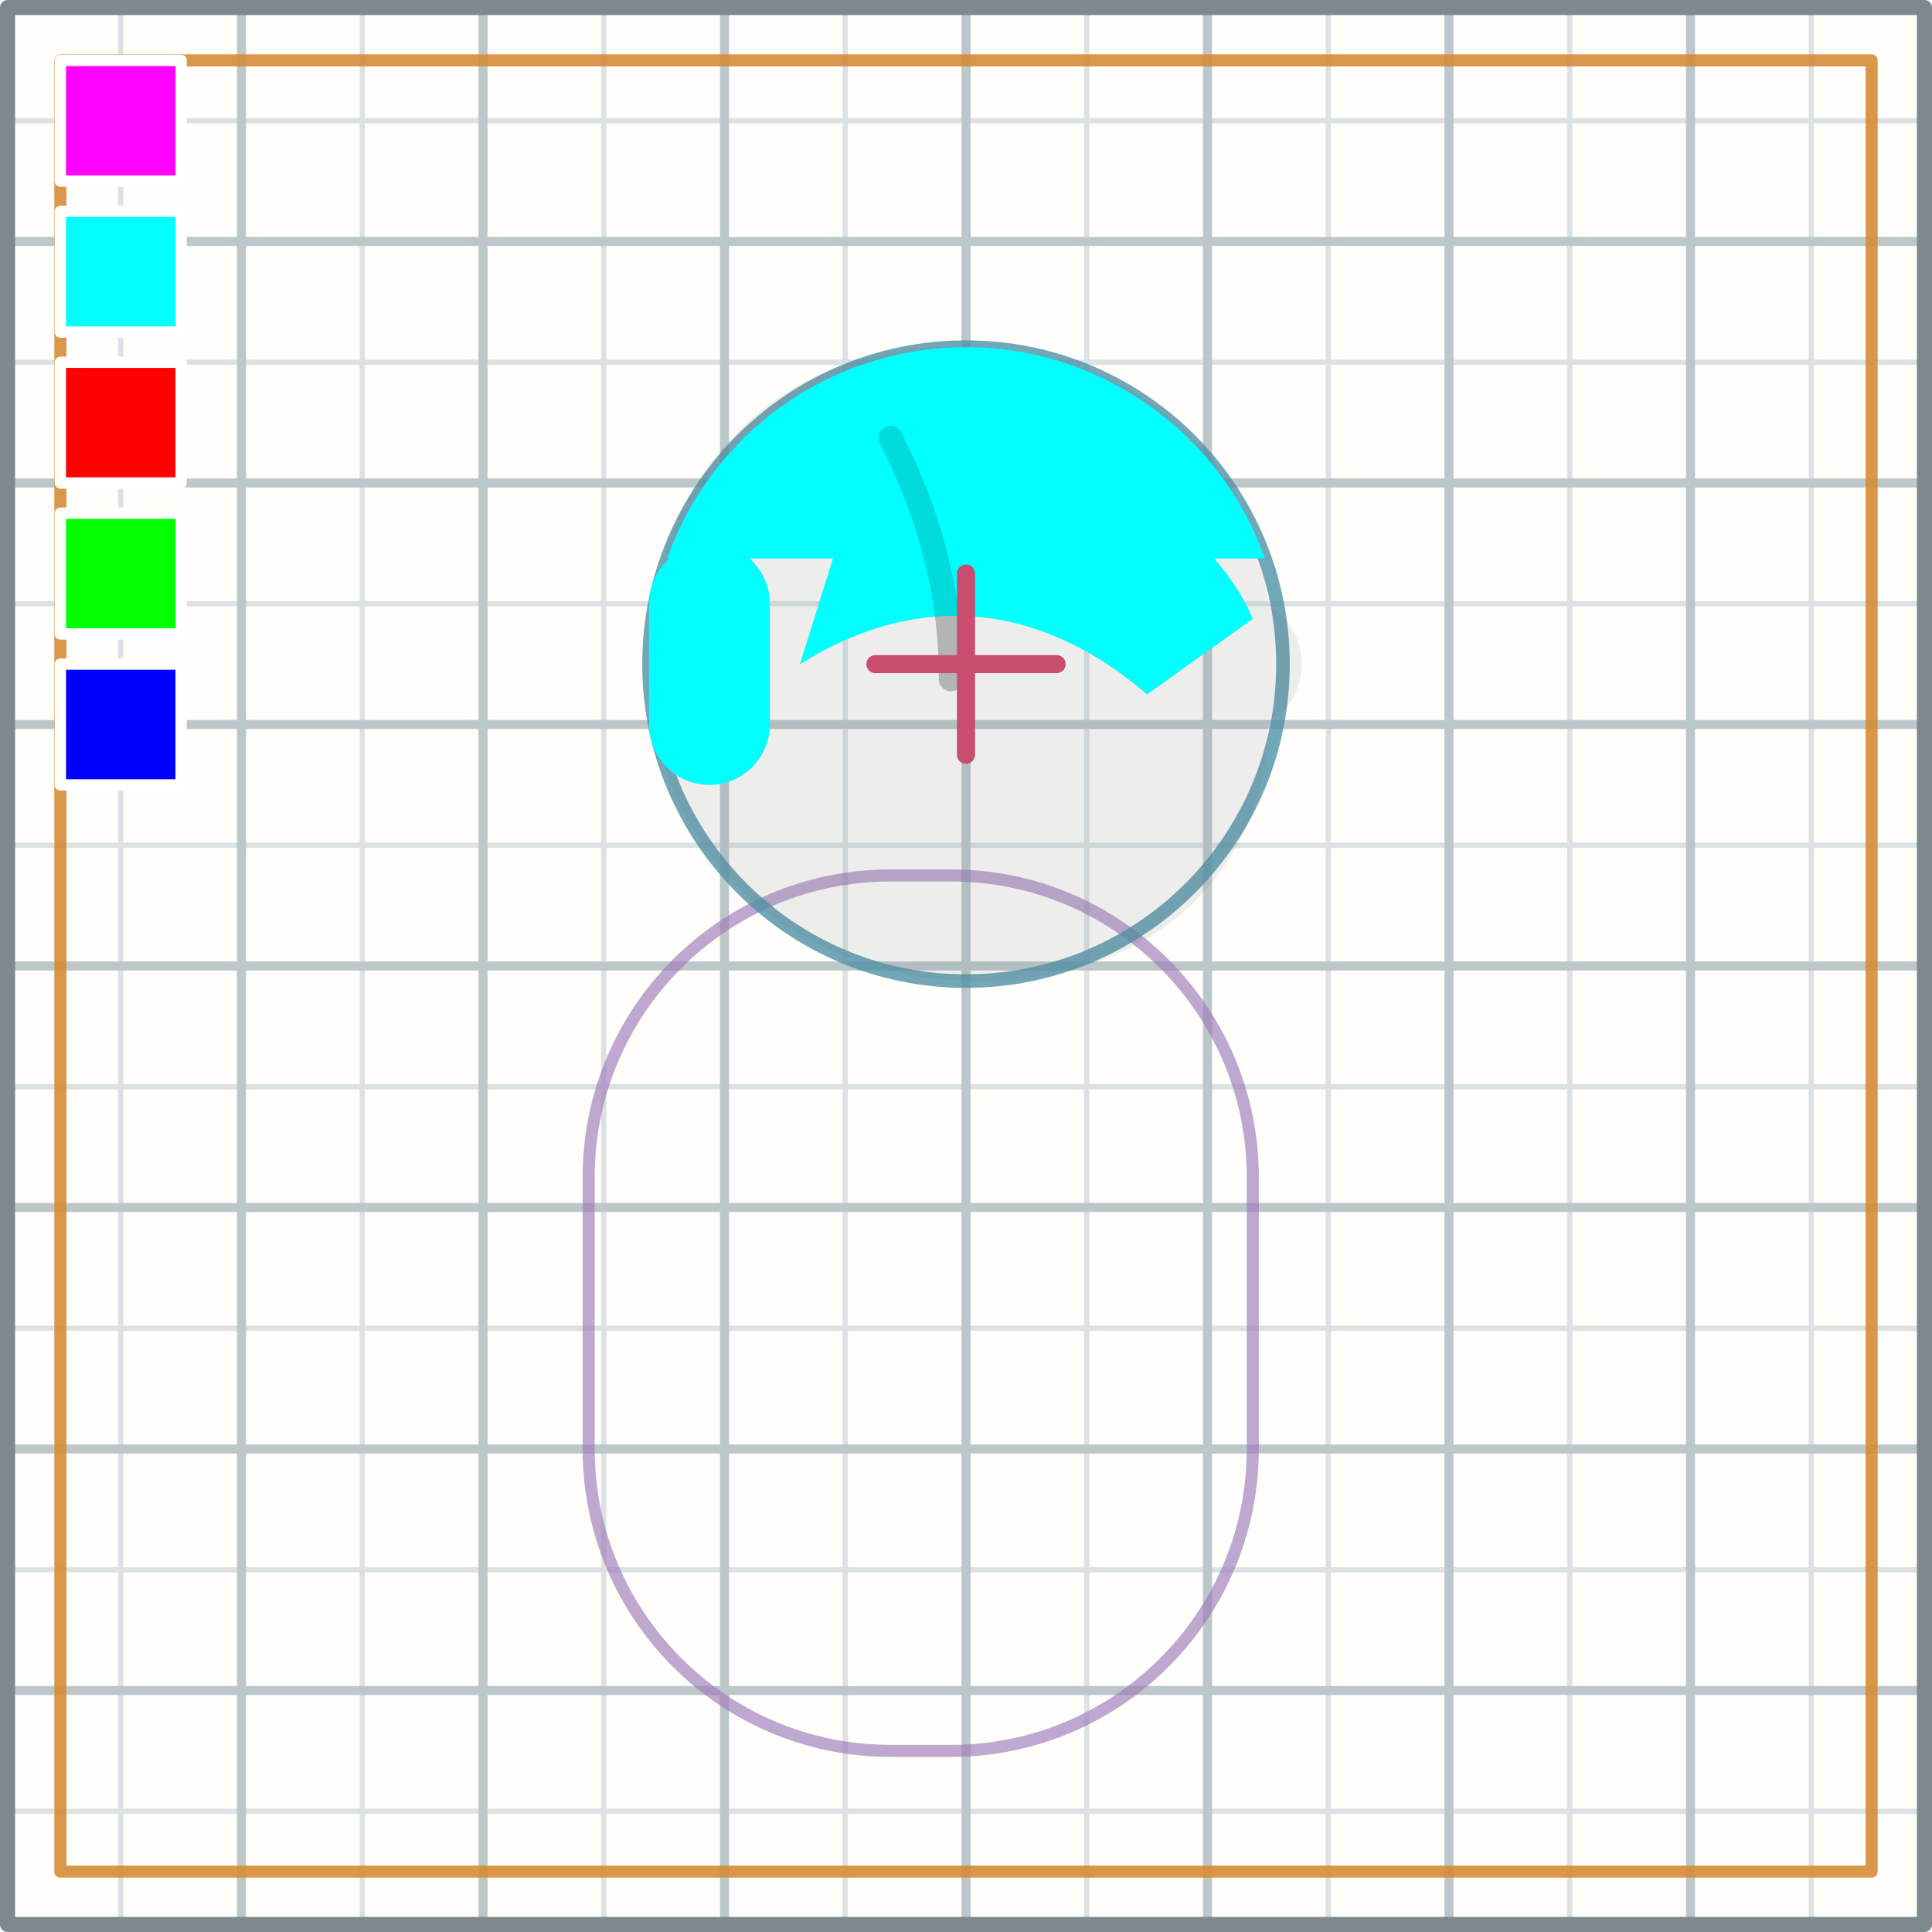
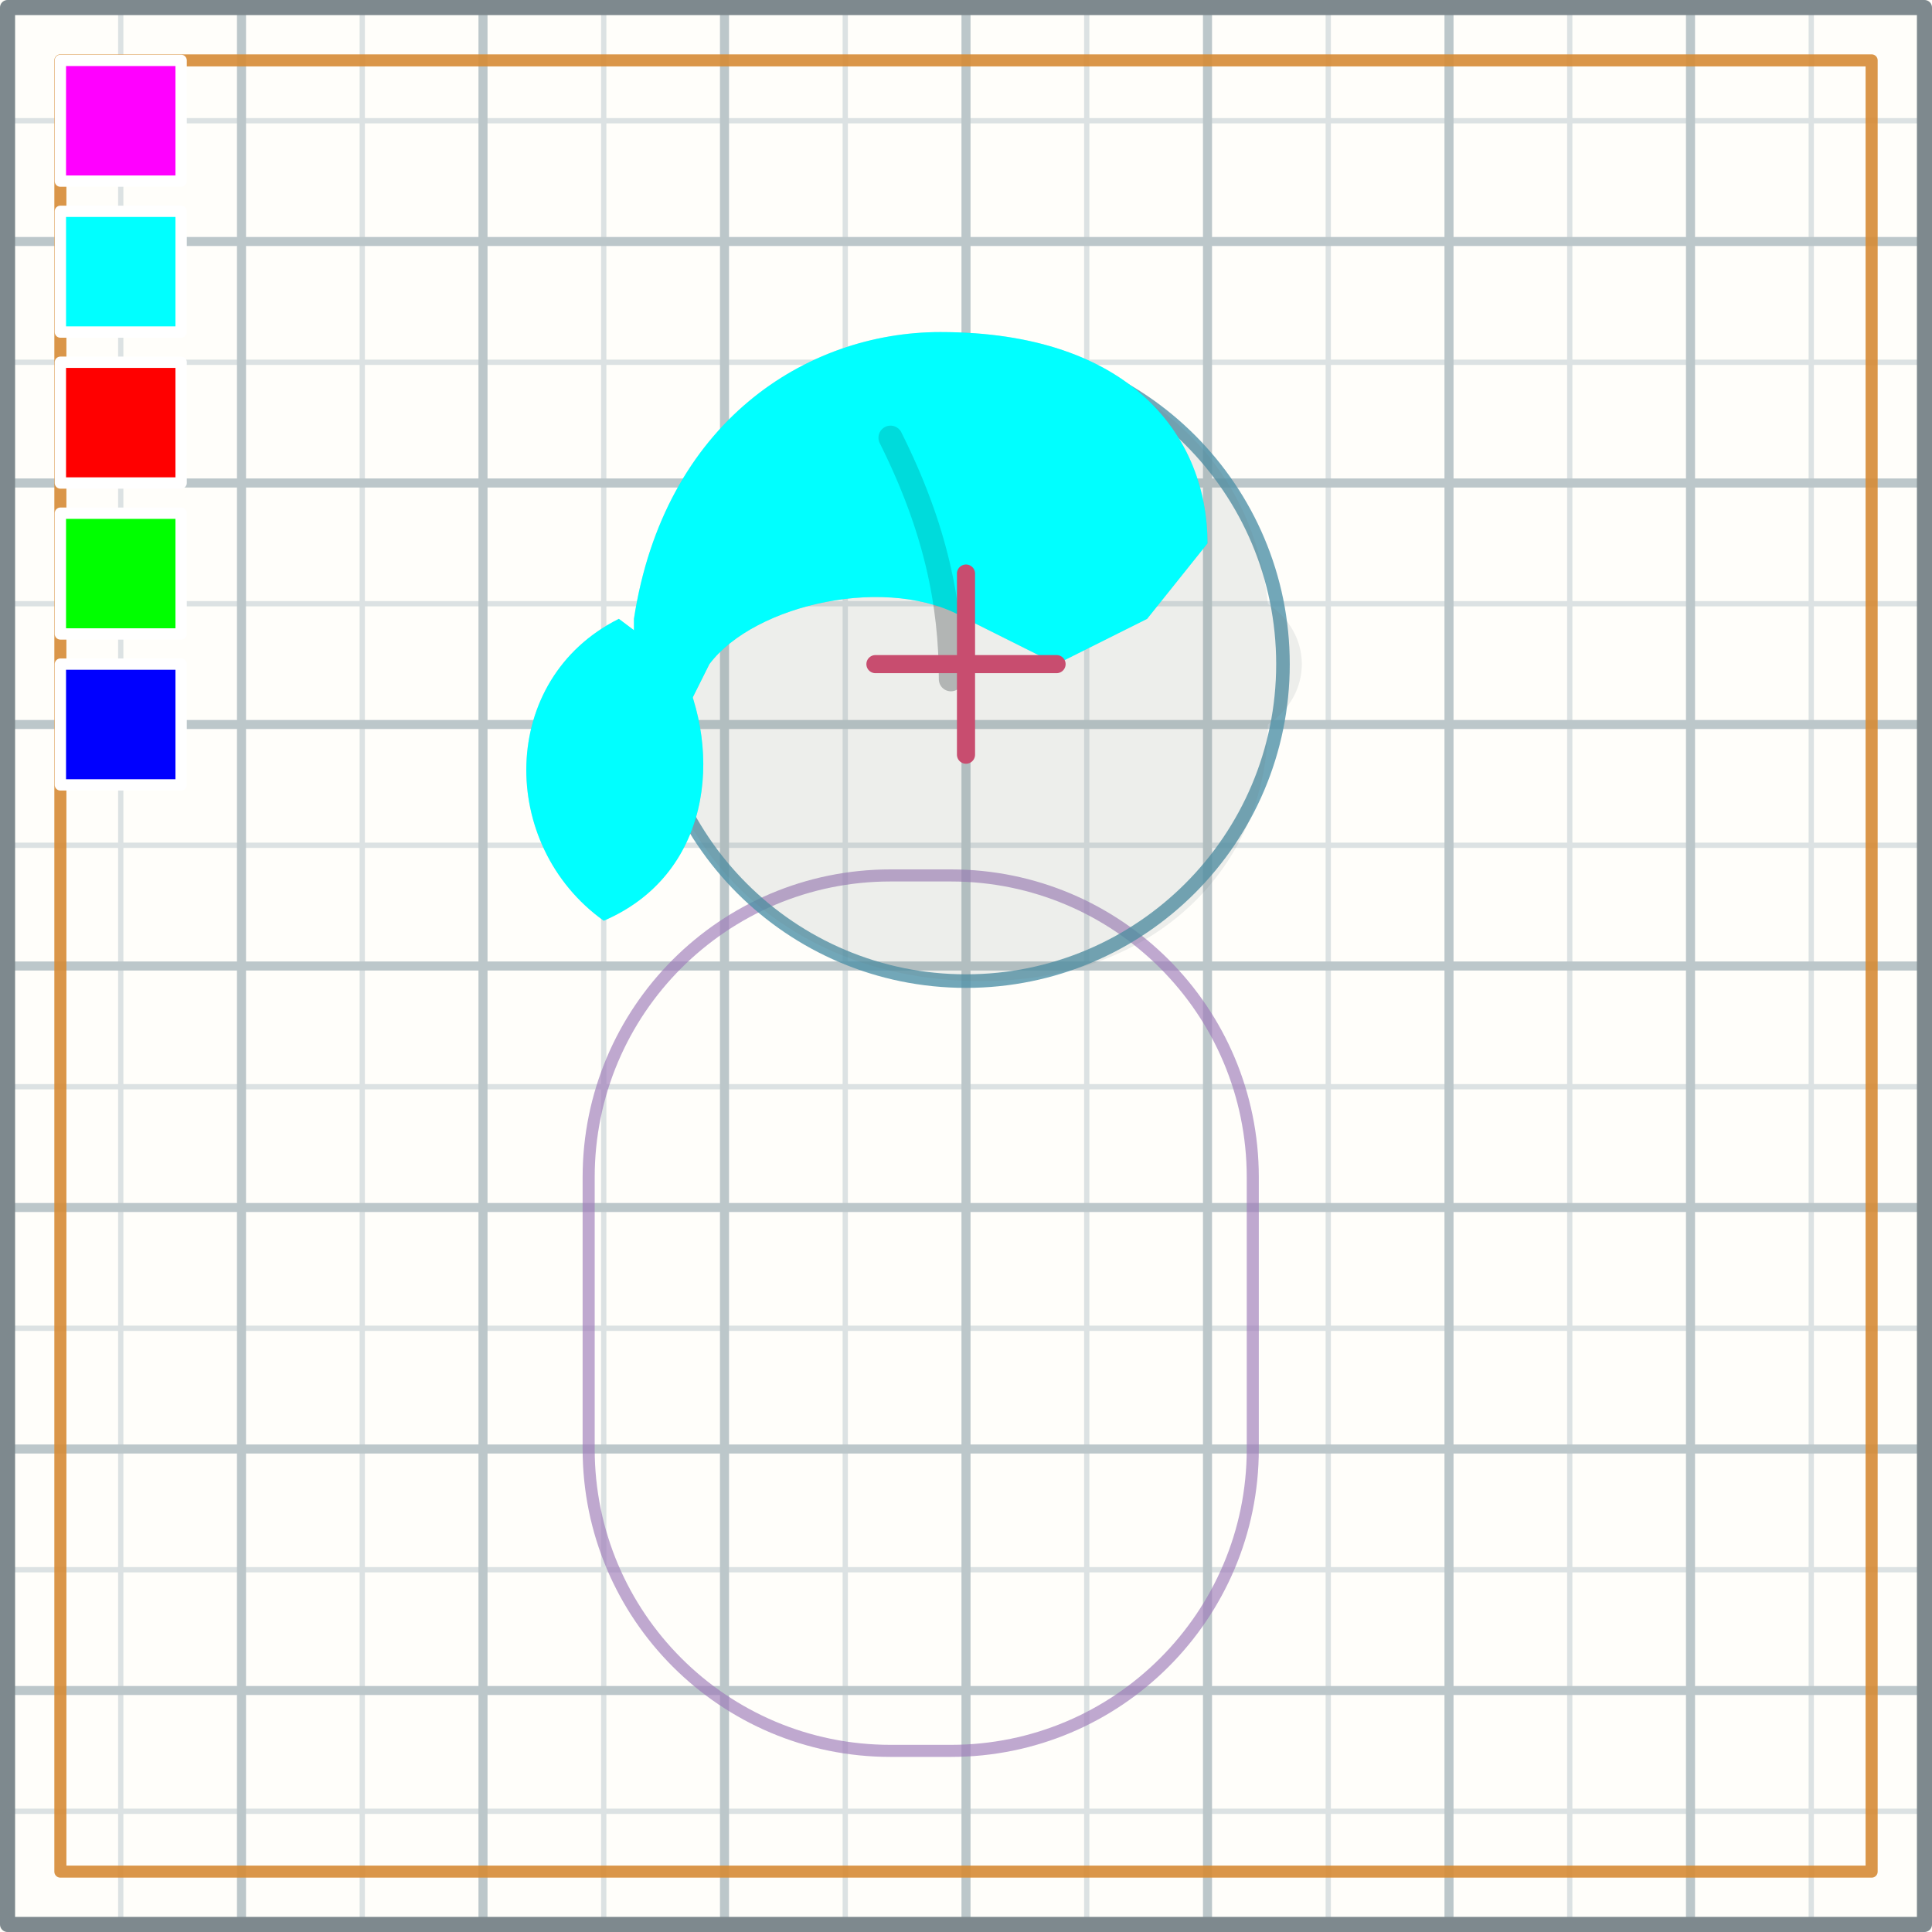
<svg xmlns="http://www.w3.org/2000/svg" viewBox="0 0 128 128" width="128" height="128">
  <path id="reference/canvas-background" d="M 0 0 H 128 V 128 H 0 Z" fill="#FFFEFA" fill-rule="nonzero" />
  <g id="guide/grid-minor">
    <path id="guide/grid-minor/path" d="M 8 0 V 128 M 0 8 H 128 M 16 0 V 128 M 0 16 H 128 M 24 0 V 128 M 0 24 H 128 M 32 0 V 128 M 0 32 H 128 M 40 0 V 128 M 0 40 H 128 M 48 0 V 128 M 0 48 H 128 M 56 0 V 128 M 0 56 H 128 M 64 0 V 128 M 0 64 H 128 M 72 0 V 128 M 0 72 H 128 M 80 0 V 128 M 0 80 H 128 M 88 0 V 128 M 0 88 H 128 M 96 0 V 128 M 0 96 H 128 M 104 0 V 128 M 0 104 H 128 M 112 0 V 128 M 0 112 H 128 M 120 0 V 128 M 0 120 H 128" fill="none" stroke="#DCE2E3" stroke-width="0.35" stroke-linecap="round" stroke-linejoin="round" />
  </g>
  <g id="guide/grid-major">
    <path id="guide/grid-major/path" d="M 16 0 V 128 M 0 16 H 128 M 32 0 V 128 M 0 32 H 128 M 48 0 V 128 M 0 48 H 128 M 64 0 V 128 M 0 64 H 128 M 80 0 V 128 M 0 80 H 128 M 96 0 V 128 M 0 96 H 128 M 112 0 V 128 M 0 112 H 128" fill="none" stroke="#BCC7CA" stroke-width="0.6" stroke-linecap="round" stroke-linejoin="round" />
  </g>
  <g id="guide/canvas">
    <path id="guide/canvas/border" d="M 0.5 0.5 H 127.5 V 127.5 H 0.5 Z" fill="none" stroke="#7E898E" stroke-width="1" stroke-linecap="round" stroke-linejoin="round" />
    <path id="guide/canvas/outline-safe-area" d="M 4 4 H 124 V 124 H 4 Z" fill="none" stroke="#D68B35" stroke-width="0.8" stroke-linecap="round" stroke-linejoin="round" opacity="0.9" />
  </g>
  <g id="guide/body-capsule">
    <path id="guide/body-capsule/shape-001" d="M59 58h4a20 20 0 0 1 20 20v18a20 20 0 0 1-20 20h-4a20 20 0 0 1-20-20v-18a20 20 0 0 1 20-20Z" fill="none" stroke="#9C7AB8" stroke-width="0.8" stroke-linecap="round" stroke-linejoin="round" opacity="0.65" />
  </g>
  <g id="guide/head-radius">
    <path id="guide/head-radius/path" d="M 43 44 a 21 21 0 1 0 42 0 a 21 21 0 1 0 -42 0 Z" fill="none" stroke="#4F91A8" stroke-width="0.9" stroke-linecap="round" stroke-linejoin="round" opacity="0.8" />
  </g>
  <g id="reference/context-head-round" opacity="0.12" transform="translate(64 44)">
    <path id="reference/context-head-round/shape-001" d="M-1-21C11-21 19-14 20-4 23-2 23 2 20 4 20 13 13 21 1 21-12 21-21 12-21 0-21-12-13-21-1-21Z" fill="#66747A" fill-rule="nonzero" />
    <path id="reference/context-head-round/shape-002" d="M8.4 0C8.4 0.929 8.896 1.787 9.7 2.252 10.504 2.716 11.496 2.716 12.3 2.252 13.104 1.787 13.6 0.929 13.6 0 13.6-0.929 13.104-1.787 12.3-2.252 11.496-2.716 10.504-2.716 9.7-2.252 8.896-1.787 8.4-0.929 8.4 0Z" fill="#66747A" fill-rule="nonzero" />
  </g>
  <g id="reference/hair-side-part" opacity="0.22" transform="translate(64 44)">
-     <path id="reference/hair-side-part/shape-001" d="M -19.799 -7 A 21 21 0 0 1 19.799 -7 Z" fill="#66747A" fill-rule="nonzero" />
-     <path id="reference/hair-side-part/shape-002" d="M -17 -8 h 0 a 4 4 0 0 1 4 4 v 8 a 4 4 0 0 1 -4 4 h 0 a 4 4 0 0 1 -4 -4 v -8 a 4 4 0 0 1 4 -4 Z" fill="#66747A" fill-rule="nonzero" />
-     <path id="reference/hair-side-part/shape-003" d="M -6 -16 C 6 -16 16 -10 19 -3 L 12 2 C 5 -4 -3 -5 -11 0 Z" fill="#66747A" fill-rule="nonzero" />
-     <path id="reference/hair-side-part/shape-004" d="M -5 -15 C -2 -9 -1 -4 -1 1" fill="none" stroke="#66747A" stroke-width="1.6" stroke-linecap="round" stroke-linejoin="round" />
+     <path id="reference/hair-side-part/shape-001" d="M-22-3C-20-16-10.6-22-1.7-22 11-22 16-15 16-8L12-3 6 0 0-3C-5-6-14-4-17 0L-22 10Z" fill="#66747A" fill-rule="nonzero" />
+     <path id="reference/hair-side-part/shape-002" d="M-23-3C-31 1-31 12-24 17-17 14-16 6-19 0Z" fill="#66747A" fill-rule="nonzero" />
+     <path id="reference/hair-side-part/shape-003" d="M-5-15C-2-9-1-4-1 1" fill="none" stroke="#66747A" stroke-width="1.6" stroke-linecap="round" stroke-linejoin="round" />
  </g>
  <g id="art" transform="translate(64 44)">
-     <path id="art/shape-001" d="M -19.799 -7 A 21 21 0 0 1 19.799 -7 Z" fill="#00FFFF" fill-rule="nonzero" />
-     <path id="art/shape-002" d="M -17 -8 h 0 a 4 4 0 0 1 4 4 v 8 a 4 4 0 0 1 -4 4 h 0 a 4 4 0 0 1 -4 -4 v -8 a 4 4 0 0 1 4 -4 Z" fill="#00FFFF" fill-rule="nonzero" />
-     <path id="art/shape-003" d="M -6 -16 C 6 -16 16 -10 19 -3 L 12 2 C 5 -4 -3 -5 -11 0 Z" fill="#00FFFF" fill-rule="nonzero" />
-     <path id="detail/shape-004" d="M -5 -15 C -2 -9 -1 -4 -1 1" fill="none" stroke="#00000024" stroke-width="1.6" stroke-linecap="round" stroke-linejoin="round" />
+     <path id="art/shape-001" d="M-22-3C-20-16-10.6-22-1.7-22 11-22 16-15 16-8L12-3 6 0 0-3C-5-6-14-4-17 0L-22 10Z" fill="#00FFFF" fill-rule="nonzero" />
+     <path id="art/shape-002" d="M-23-3C-31 1-31 12-24 17-17 14-16 6-19 0Z" fill="#00FFFF" fill-rule="nonzero" />
+     <path id="detail/shape-003" d="M-5-15C-2-9-1-4-1 1" fill="none" stroke="#00000024" stroke-width="1.6" stroke-linecap="round" stroke-linejoin="round" />
  </g>
  <g id="swatches">
    <path id="swatches/skin" d="M 4 4 H 12 V 12 H 4 Z" fill="#FF00FF" fill-rule="nonzero" stroke="#FFFFFF" stroke-width="0.75" stroke-linecap="round" stroke-linejoin="round" />
    <path id="swatches/hair" d="M 4 14 H 12 V 22 H 4 Z" fill="#00FFFF" fill-rule="nonzero" stroke="#FFFFFF" stroke-width="0.75" stroke-linecap="round" stroke-linejoin="round" />
    <path id="swatches/outfitPrimary" d="M 4 24 H 12 V 32 H 4 Z" fill="#FF0000" fill-rule="nonzero" stroke="#FFFFFF" stroke-width="0.75" stroke-linecap="round" stroke-linejoin="round" />
    <path id="swatches/outfitSecondary" d="M 4 34 H 12 V 42 H 4 Z" fill="#00FF00" fill-rule="nonzero" stroke="#FFFFFF" stroke-width="0.75" stroke-linecap="round" stroke-linejoin="round" />
    <path id="swatches/accent" d="M 4 44 H 12 V 52 H 4 Z" fill="#0000FF" fill-rule="nonzero" stroke="#FFFFFF" stroke-width="0.75" stroke-linecap="round" stroke-linejoin="round" />
  </g>
  <g id="anchors">
    <path id="anchors/headCenter" d="M 58 44 H 70 M 64 38 V 50" fill="none" stroke="#C84D6F" stroke-width="1.2" stroke-linecap="round" stroke-linejoin="round" />
  </g>
</svg>
